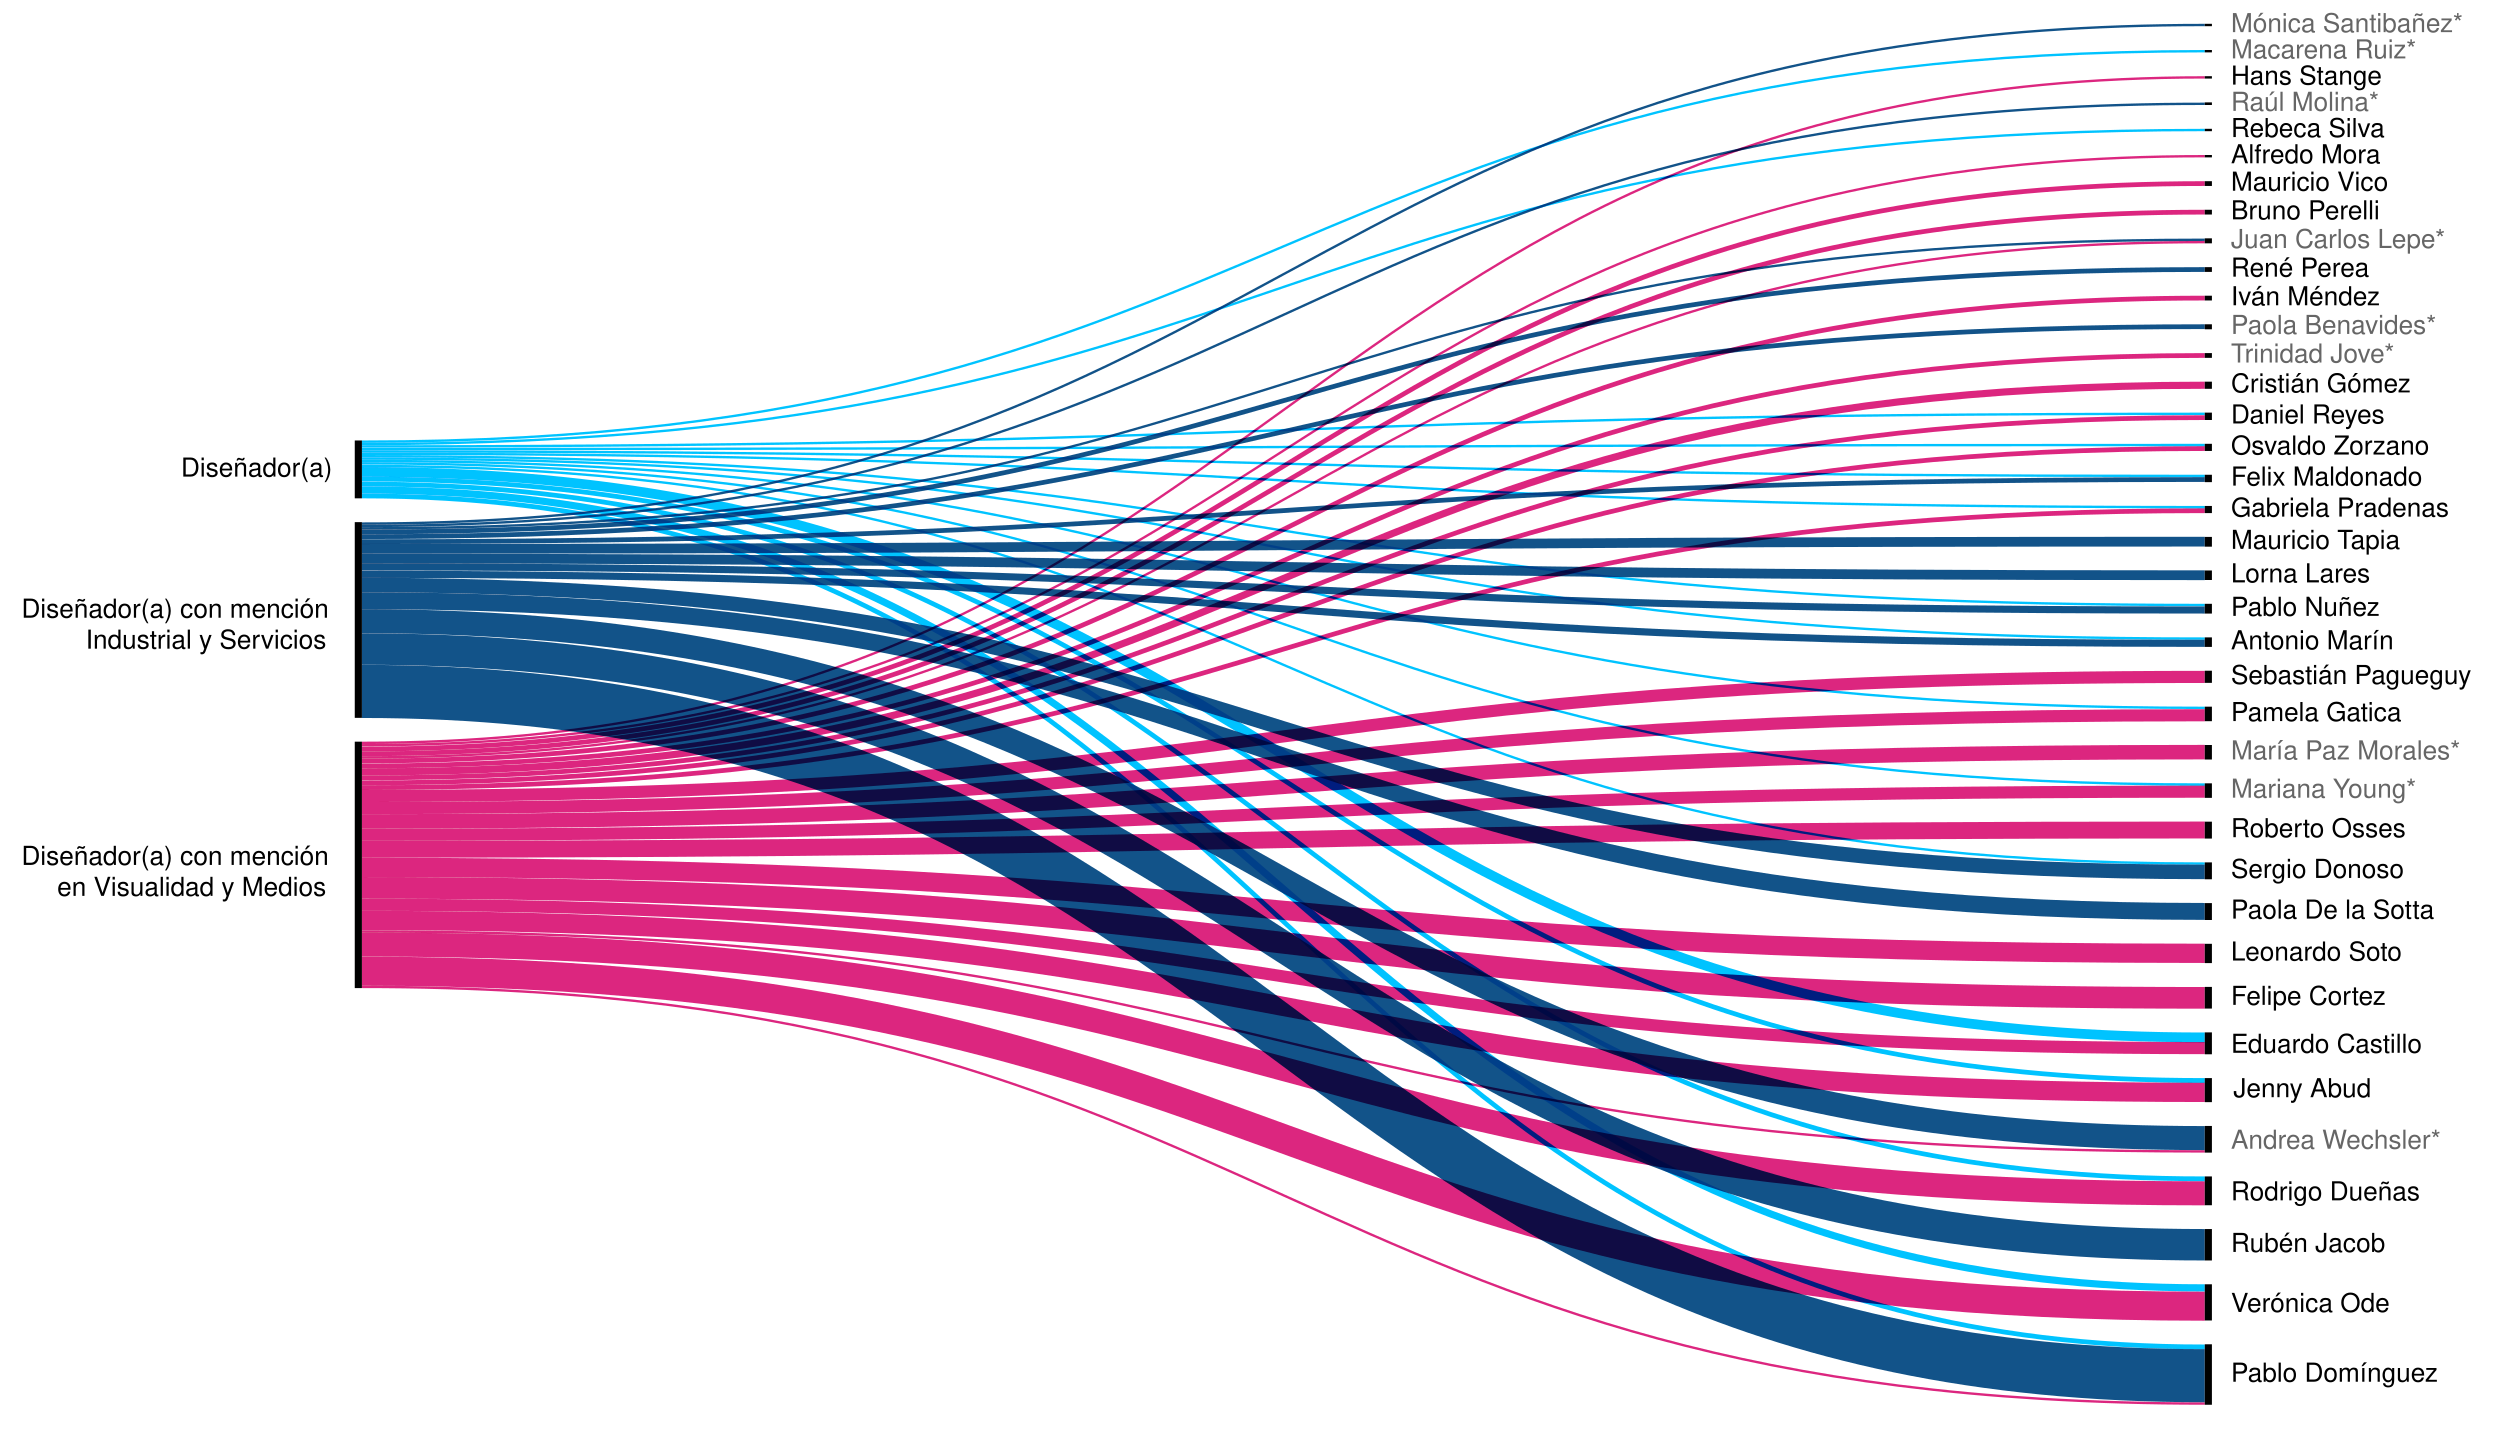
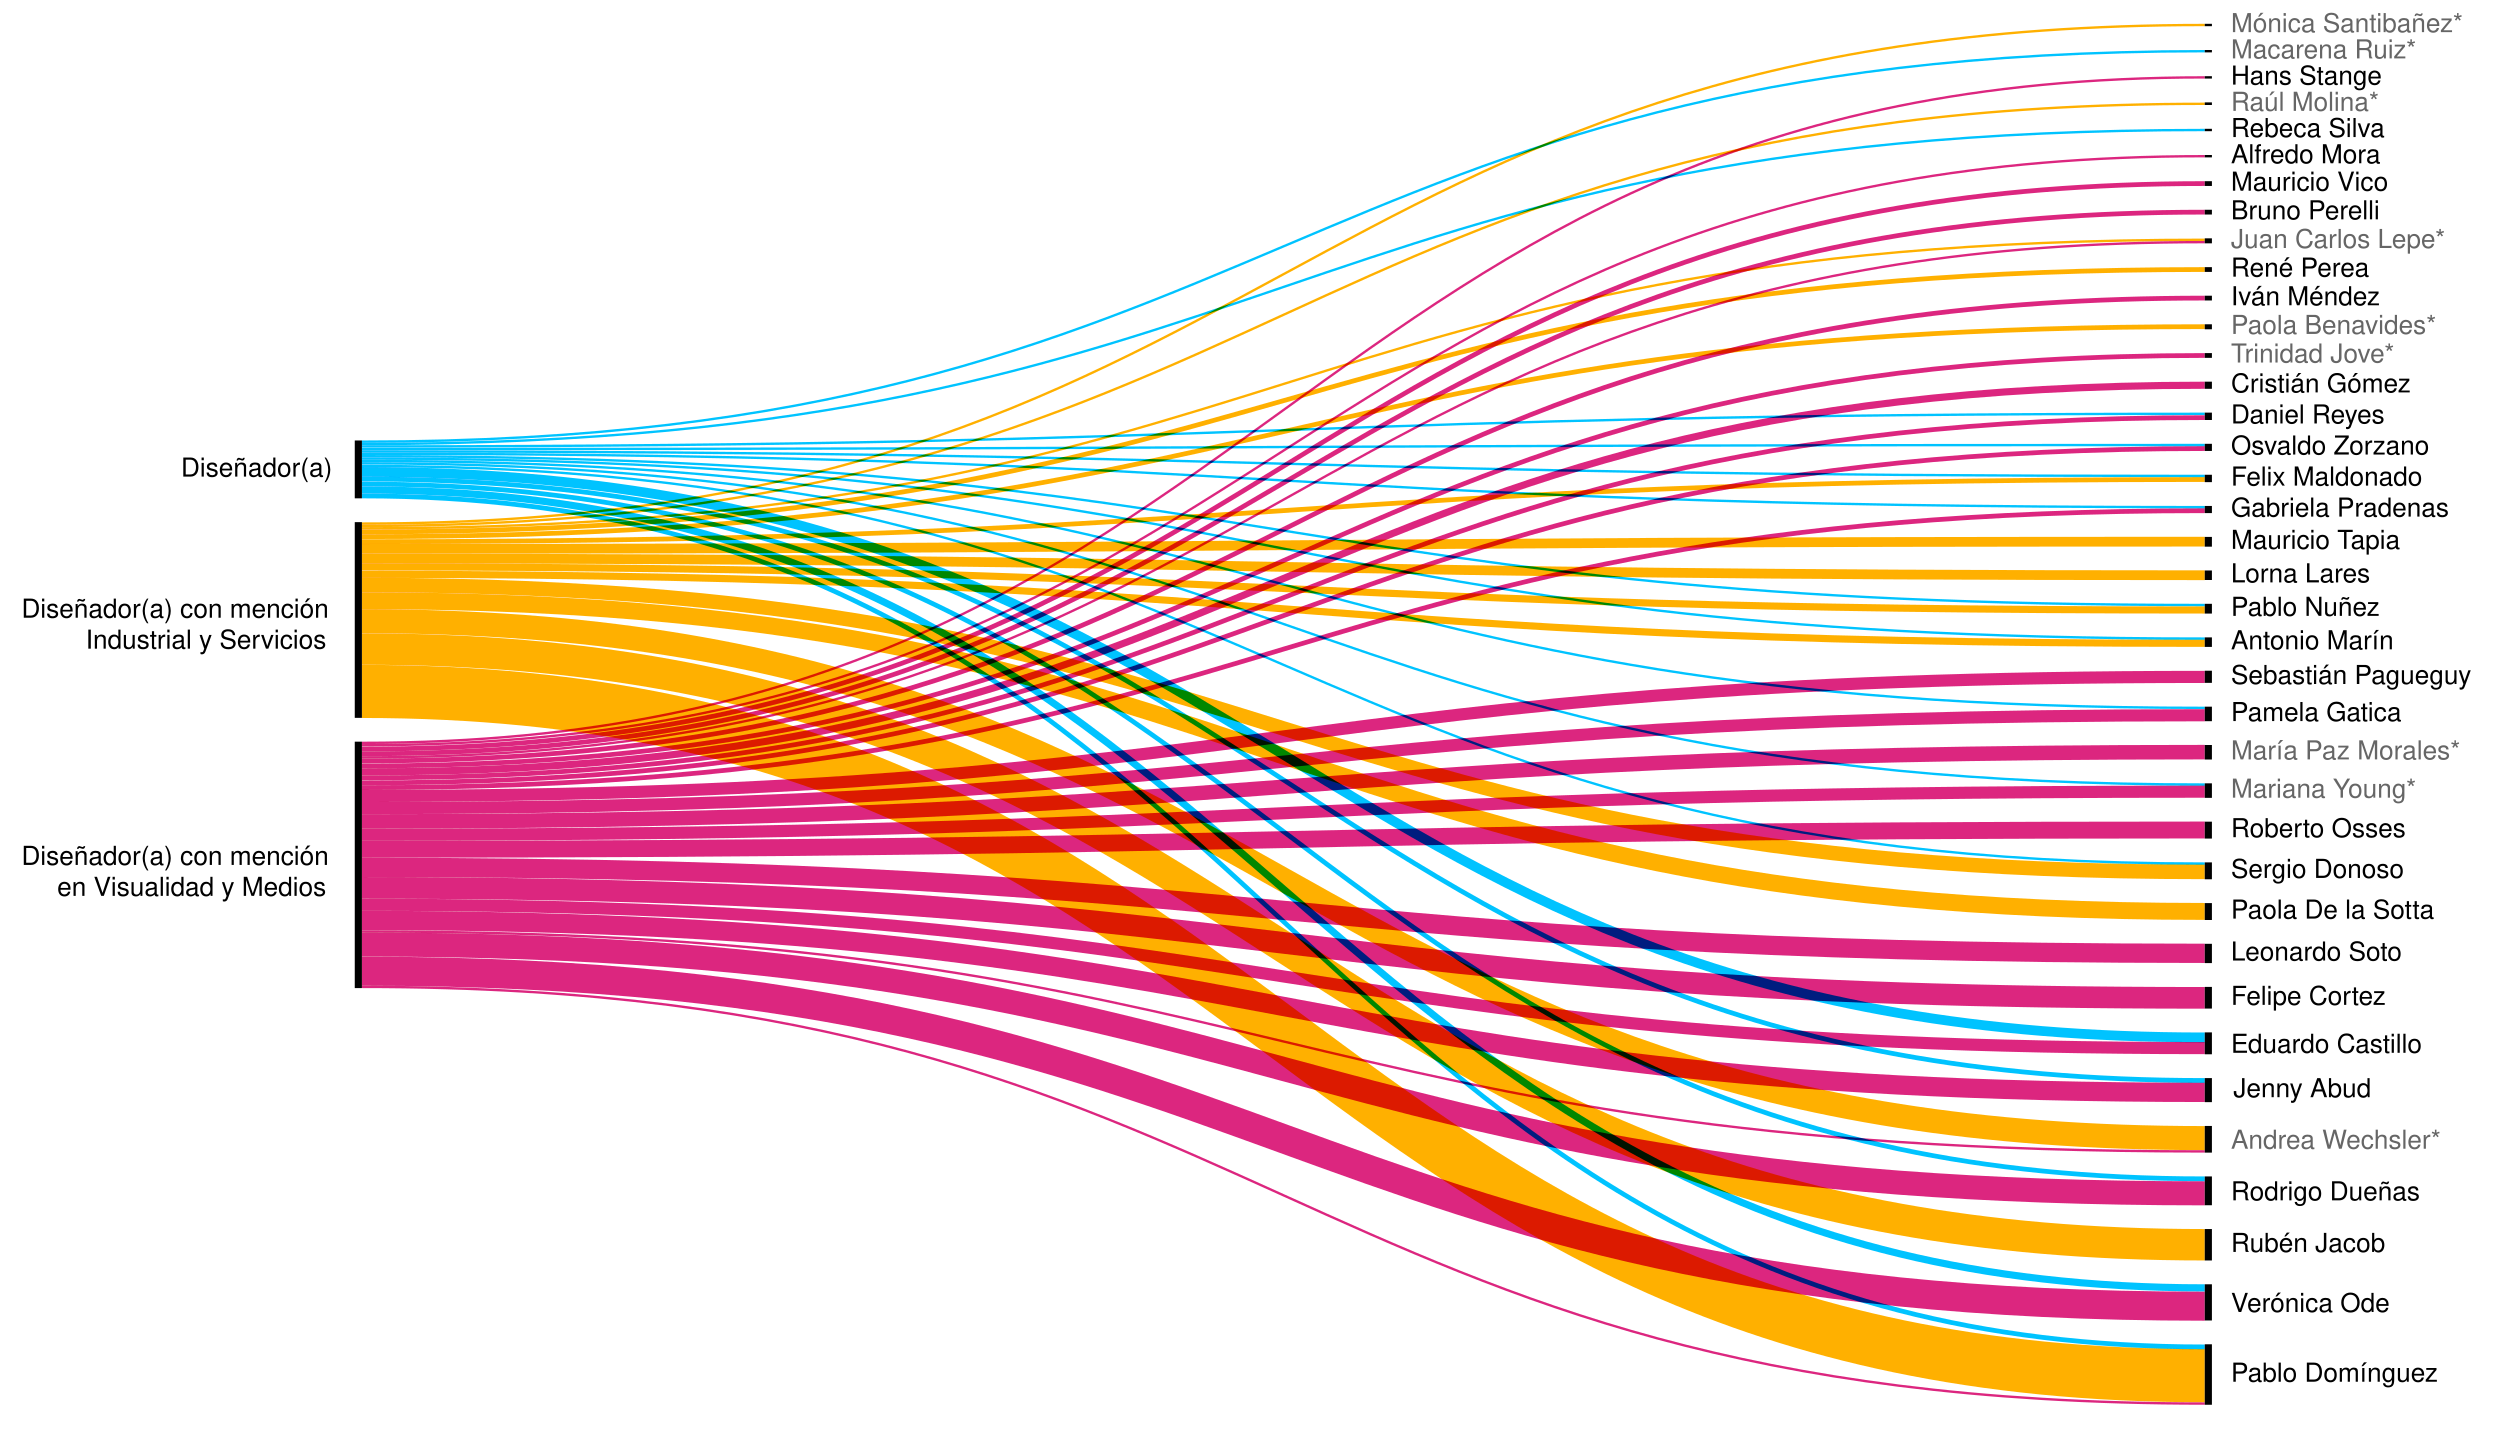
<svg xmlns="http://www.w3.org/2000/svg" version="1.2" viewBox="0 0 1050 600">
  <style>
		tspan { white-space:pre } 
		.s0 { fill: #000000 } 
		.s1 { mix-blend-mode: multiply;fill: none;stroke: #dc267f;stroke-width: 9.1 } 
		.s2 { mix-blend-mode: multiply;fill: none;stroke: #dc267f;stroke-width: 2 } 
		.s3 { mix-blend-mode: multiply;fill: none;stroke: #00c3ff;stroke-width: 3 } 
- 		.s4 { mix-blend-mode: multiply;fill: none;stroke: #125389;stroke-width: 4.1 } 
+ 		.s4 { mix-blend-mode: multiply;fill: none;stroke: #ffb000;stroke-width: 4.1 } 
		.s5 { mix-blend-mode: multiply;fill: none;stroke: #dc267f;stroke-width: 3 } 
		.s6 { mix-blend-mode: multiply;fill: none;stroke: #dc267f;stroke-width: 1 } 
		.s7 { mix-blend-mode: multiply;fill: none;stroke: #dc267f;stroke-width: 7.1 } 
- 		.s8 { mix-blend-mode: multiply;fill: none;stroke: #125389;stroke-width: 22.3 } 
- 		.s9 { mix-blend-mode: multiply;fill: none;stroke: #125389;stroke-width: 13.2 } 
- 		.s10 { mix-blend-mode: multiply;fill: none;stroke: #125389;stroke-width: 10.1 } 
- 		.s11 { mix-blend-mode: multiply;fill: none;stroke: #125389;stroke-width: 6.1 } 
+ 		.s8 { mix-blend-mode: multiply;fill: none;stroke: #ffb000;stroke-width: 22.3 } 
+ 		.s9 { mix-blend-mode: multiply;fill: none;stroke: #ffb000;stroke-width: 13.2 } 
+ 		.s10 { mix-blend-mode: multiply;fill: none;stroke: #ffb000;stroke-width: 10.1 } 
+ 		.s11 { mix-blend-mode: multiply;fill: none;stroke: #ffb000;stroke-width: 6.1 } 
		.s12 { mix-blend-mode: multiply;fill: none;stroke: #dc267f;stroke-width: 12.2 } 
		.s13 { mix-blend-mode: multiply;fill: none;stroke: #dc267f;stroke-width: 5.1 } 
		.s14 { mix-blend-mode: multiply;fill: none;stroke: #dc267f;stroke-width: 10.1 } 
		.s15 { mix-blend-mode: multiply;fill: none;stroke: #00c3ff;stroke-width: 4.1 } 
		.s16 { mix-blend-mode: multiply;fill: none;stroke: #dc267f;stroke-width: 8.1 } 
		.s17 { mix-blend-mode: multiply;fill: none;stroke: #00c3ff;stroke-width: 2 } 
		.s18 { mix-blend-mode: multiply;fill: none;stroke: #00c3ff;stroke-width: 1 } 
- 		.s19 { mix-blend-mode: multiply;fill: none;stroke: #125389;stroke-width: 3 } 
- 		.s20 { mix-blend-mode: multiply;fill: none;stroke: #125389;stroke-width: 7.1 } 
+ 		.s19 { mix-blend-mode: multiply;fill: none;stroke: #ffb000;stroke-width: 3 } 
+ 		.s20 { mix-blend-mode: multiply;fill: none;stroke: #ffb000;stroke-width: 7.1 } 
		.s21 { mix-blend-mode: multiply;fill: none;stroke: #dc267f;stroke-width: 6.1 } 
- 		.s22 { mix-blend-mode: multiply;fill: none;stroke: #125389;stroke-width: 1 } 
- 		.s23 { mix-blend-mode: multiply;fill: none;stroke: #125389;stroke-width: 2 } 
+ 		.s22 { mix-blend-mode: multiply;fill: none;stroke: #ffb000;stroke-width: 1 } 
+ 		.s23 { mix-blend-mode: multiply;fill: none;stroke: #ffb000;stroke-width: 2 } 
		.t24 { font-size: 11px;fill: #000000;font-family: Helvetica, Arial, sans-serif } 
		.asterisco {fill: #666666; } 
	</style>
  <g id="visualization">
    <g>
      <path class="s0" d="m926 10h3v1h-3z" />
      <path class="s0" d="m926 21h3v1h-3z" />
      <path class="s0" d="m926 32h3v1h-3z" />
      <path class="s0" d="m926 43h3v1.1h-3z" />
      <path class="s0" d="m926 54.1h3v1h-3z" />
      <path class="s0" d="m926 65.1h3v1h-3z" />
      <path class="s0" d="m926 76.1h3v2h-3z" />
      <path class="s0" d="m926 88.1h3v2h-3z" />
      <path class="s0" d="m926 100.1h3v2.1h-3z" />
      <path class="s0" d="m926 112.2h3v2h-3z" />
      <path class="s0" d="m926 124.2h3v2h-3z" />
      <path class="s0" d="m926 136.2h3v2.1h-3z" />
      <path class="s0" d="m926 148.3h3v2h-3z" />
      <path class="s0" d="m926 160.3h3v3h-3z" />
      <path class="s0" d="m926 173.3h3v3.1h-3z" />
      <path class="s0" d="m926 186.4h3v3h-3z" />
      <path class="s0" d="m926 199.4h3v3.1h-3z" />
      <path class="s0" d="m926 212.5h3v3h-3z" />
      <path class="s0" d="m926 225.5h3v4.1h-3z" />
      <path class="s0" d="m926 239.6h3v4h-3z" />
      <path class="s0" d="m926 253.6h3v4.1h-3z" />
      <path class="s0" d="m926 267.7h3v4h-3z" />
      <path class="s0" d="m926 281.7h3v5.1h-3z" />
      <path class="s0" d="m926 296.8h3v6.1h-3z" />
      <path class="s0" d="m926 312.9h3v6.1h-3z" />
      <path class="s0" d="m926 329h3v6.1h-3z" />
      <path class="s0" d="m926 345.1h3v7.1h-3z" />
      <path class="s0" d="m926 362.2h3v7.1h-3z" />
      <path class="s0" d="m926 379.3h3v7.1h-3z" />
      <path class="s0" d="m926 396.4h3v8.1h-3z" />
      <path class="s0" d="m926 414.5h3v9.1h-3z" />
      <path class="s0" d="m926 433.6h3v9.2h-3z" />
      <path class="s0" d="m926 452.8h3v10.1h-3z" />
      <path class="s0" d="m926 472.9h3v11.2h-3z" />
      <path class="s0" d="m926 494.1h3v12.1h-3z" />
      <path class="s0" d="m926 516.2h3v13.2h-3z" />
      <path class="s0" d="m926 539.4h3v15.2h-3z" />
      <path class="s0" d="m149 185h3v24.3h-3z" />
      <path class="s0" d="m926 564.6h3v25.4h-3z" />
      <path class="s0" d="m149 219.3h3v82.2h-3z" />
      <path class="s0" d="m149 311.5h3v103.5h-3z" />
    </g>
    <g>
      <g>
        <path class="s1" d="m152 372.9c387 0 387 46.2 774 46.2" />
      </g>
      <g>
        <path class="s2" d="m152 314.6c387 0 387-237.5 774-237.5" />
      </g>
      <g>
        <path class="s3" d="m152 205.8c387 0 387 335.1 774 335.1" />
      </g>
      <g>
        <path class="s4" d="m152 230.5c387 0 387-3 774-3" />
      </g>
      <g>
        <path class="s4" d="m152 234.6c387 0 387 7 774 7" />
      </g>
      <g>
        <path class="s5" d="m152 324.2c387 0 387-162.4 774-162.4" />
      </g>
      <g>
        <path class="s6" d="m152 414.5c387 0 387 175 774 175" />
      </g>
      <g>
        <path class="s7" d="m152 356.7c387 0 387-8.1 774-8.1" />
      </g>
      <g>
        <path class="s8" d="m152 290.4c387 0 387 287.4 774 287.4" />
      </g>
      <g>
        <path class="s9" d="m152 272.6c387 0 387 250.2 774 250.2" />
      </g>
      <g>
        <path class="s10" d="m152 260.9c387 0 387 217.1 774 217.1" />
      </g>
      <g>
        <path class="s11" d="m152 245.7c387 0 387 120.5 774 120.5" />
      </g>
      <g>
        <path class="s12" d="m152 407.9c387 0 387 140.7 774 140.7" />
      </g>
      <g>
        <path class="s13" d="m152 380c387 0 387 60.2 774 60.2" />
      </g>
      <g>
        <path class="s14" d="m152 396.7c387 0 387 104.5 774 104.5" />
      </g>
      <g>
        <path class="s15" d="m152 198.2c387 0 387 237.5 774 237.5" />
      </g>
      <g>
        <path class="s16" d="m152 386.6c387 0 387 72.2 774 72.2" />
      </g>
      <g>
        <path class="s2" d="m152 316.6c387 0 387-227.5 774-227.5" />
      </g>
      <g>
        <path class="s17" d="m152 201.2c387 0 387 252.6 774 252.6" />
      </g>
      <g>
        <path class="s18" d="m152 187.5c387 0 387-13.7 774-13.7" />
      </g>
      <g>
        <path class="s17" d="m152 208.3c387 0 387 357.4 774 357.4" />
      </g>
      <g>
        <path class="s6" d="m152 318.1c387 0 387-216.4 774-216.4" />
      </g>
      <g>
        <path class="s19" d="m152 238.1c387 0 387 18.1 774 18.1" />
      </g>
      <g>
        <path class="s18" d="m152 191.6c387 0 387 62.5 774 62.5" />
      </g>
      <g>
        <path class="s20" d="m152 252.3c387 0 387 130.5 774 130.5" />
      </g>
      <g>
        <path class="s2" d="m152 328.8c387 0 387-140.4 774-140.4" />
      </g>
      <g>
        <path class="s13" d="m152 339.4c387 0 387-39 774-39" />
      </g>
      <g>
        <path class="s16" d="m152 364.3c387 0 387 36.1 774 36.1" />
      </g>
      <g>
        <path class="s18" d="m152 193.6c387 0 387 103.7 774 103.7" />
      </g>
      <g>
        <path class="s21" d="m152 345c387 0 387-29.1 774-29.1" />
      </g>
      <g>
        <path class="s2" d="m152 326.7c387 0 387-151.3 774-151.3" />
      </g>
      <g>
        <path class="s22" d="m152 221.9c387 0 387-121.2 774-121.2" />
      </g>
      <g>
        <path class="s17" d="m152 203.3c387 0 387 291.8 774 291.8" />
      </g>
      <g>
        <path class="s22" d="m152 219.9c387 0 387-209.4 774-209.4" />
      </g>
      <g>
        <path class="s13" d="m152 350.6c387 0 387-18.1 774-18.1" />
      </g>
      <g>
        <path class="s18" d="m152 185.5c387 0 387-164 774-164" />
      </g>
      <g>
        <path class="s6" d="m152 312c387 0 387-279.5 774-279.5" />
      </g>
      <g>
        <path class="s23" d="m152 227.5c387 0 387-26.1 774-26.1" />
      </g>
      <g>
        <path class="s13" d="m152 334.3c387 0 387-50 774-50" />
      </g>
      <g>
        <path class="s18" d="m152 188.6c387 0 387-1.7 774-1.7" />
      </g>
      <g>
        <path class="s18" d="m152 190.6c387 0 387 22.4 774 22.4" />
      </g>
      <g>
        <path class="s22" d="m152 220.9c387 0 387-177.3 774-177.3" />
      </g>
      <g>
        <path class="s2" d="m152 330.8c387 0 387-116.3 774-116.3" />
      </g>
      <g>
        <path class="s18" d="m152 194.6c387 0 387 134.9 774 134.9" />
      </g>
      <g>
        <path class="s23" d="m152 223.4c387 0 387-110.2 774-110.2" />
      </g>
      <g>
        <path class="s18" d="m152 189.6c387 0 387 10.3 774 10.3" />
      </g>
      <g>
        <path class="s6" d="m152 391.2c387 0 387 92.4 774 92.4" />
      </g>
      <g>
        <path class="s2" d="m152 319.6c387 0 387-194.4 774-194.4" />
      </g>
      <g>
        <path class="s19" d="m152 241.2c387 0 387 29 774 29" />
      </g>
      <g>
        <path class="s18" d="m152 192.6c387 0 387 75.6 774 75.6" />
      </g>
      <g>
        <path class="s23" d="m152 225.4c387 0 387-88.2 774-88.2" />
      </g>
      <g>
        <path class="s2" d="m152 321.7c387 0 387-172.4 774-172.4" />
      </g>
      <g>
        <path class="s18" d="m152 195.7c387 0 387 167 774 167" />
      </g>
      <g>
        <path class="s18" d="m152 186.5c387 0 387-131.9 774-131.9" />
      </g>
      <g>
        <path class="s6" d="m152 313c387 0 387-247.4 774-247.4" />
      </g>
    </g>
    <g id="profes" class="t24">
      <text id="Mónica Santibañez*" style="transform: matrix(1, 0, 0, 1, 937, 13.507);" class="asterisco">Mónica Santibañez*</text>
      <text id="Macarena Ruiz*" style="transform: matrix(1, 0, 0, 1, 937, 24.522);" class="asterisco">
                    Macarena Ruiz*
                </text>
      <text id="Hans Stange" style="transform: matrix(1, 0, 0, 1, 937, 35.536);">
                    Hans Stange
                </text>
      <text id="Raúl Molina*" style="transform: matrix(1, 0, 0, 1, 937, 46.551);" class="asterisco">
                    Raúl Molina*
                </text>
      <text id="Rebeca Silva" style="transform: matrix(1, 0, 0, 1, 937, 57.565);">
                    Rebeca Silva
                </text>
      <text id="Alfredo Mora" style="transform: matrix(1, 0, 0, 1, 937, 68.58);">
                    Alfredo Mora
                </text>
      <text id="Mauricio Vico" style="transform: matrix(1, 0, 0, 1, 937, 80.101);">
                    Mauricio Vico
                </text>
      <text id="Bruno Perelli" style="transform: matrix(1, 0, 0, 1, 937, 92.13);">
                    Bruno Perelli
                </text>
      <text id="Juan Carlos Lepe*" style="transform: matrix(1, 0, 0, 1, 937, 104.159);" class="asterisco">
                    Juan Carlos Lepe*
                </text>
      <text id="René Perea" style="transform: matrix(1, 0, 0, 1, 937, 116.188);">
                    René Perea
                </text>
      <text id="Iván Méndez" style="transform: matrix(1, 0, 0, 1, 937, 128.217);">
                    Iván Méndez
                </text>
      <text id="Paola Benavides*" style="transform: matrix(1, 0, 0, 1, 937, 140.246);" class="asterisco">
                    Paola Benavides*
                </text>
      <text id="Trinidad Jove*" style="transform: matrix(1, 0, 0, 1, 937, 152.275);" class="asterisco">
                    Trinidad Jove*
                </text>
      <text id="Cristián Gómez" style="transform: matrix(1, 0, 0, 1, 937, 164.811);">
                    Cristián Gómez
                </text>
      <text id="Daniel Reyes" style="transform: matrix(1, 0, 0, 1, 937, 177.855);">
                    Daniel Reyes
                </text>
      <text id="Osvaldo Zorzano" style="transform: matrix(1, 0, 0, 1, 937, 190.898);">
                    Osvaldo Zorzano
                </text>
      <text id="Felix Maldonado" style="transform: matrix(1, 0, 0, 1, 937, 203.942);">
                    Felix Maldonado
                </text>
      <text id="Gabriela Pradenas" style="transform: matrix(1, 0, 0, 1, 937, 216.985);">
                    Gabriela Pradenas
                </text>
      <text id="Mauricio Tapia" style="transform: matrix(1, 0, 0, 1, 937, 230.536);">
                    Mauricio Tapia
                </text>
      <text id="Lorna Lares" style="transform: matrix(1, 0, 0, 1, 937, 244.594);">
                    Lorna Lares
                </text>
      <text id="Pablo Nuñez" style="transform: matrix(1, 0, 0, 1, 937, 258.652);">
                    Pablo Nuñez
                </text>
      <text id="Antonio Marín" style="transform: matrix(1, 0, 0, 1, 937, 272.71);">
                    Antonio Marín
                </text>
      <text id="Sebastián Pagueguy" style="transform: matrix(1, 0, 0, 1, 937, 287.275);">
                    Sebastián Pagueguy
                </text>
      <text id="Pamela Gatica" style="transform: matrix(1, 0, 0, 1, 937, 302.855);">
                    Pamela Gatica
                </text>
      <text id="María Paz Morales*" style="transform: matrix(1, 0, 0, 1, 937, 318.942);" class="asterisco">
                    María Paz Morales*
                </text>
      <text id="Mariana Young*" style="transform: matrix(1, 0, 0, 1, 937, 335.029);" class="asterisco">
                    Mariana Young*
                </text>
      <text id="Roberto Osses" style="transform: matrix(1, 0, 0, 1, 937, 351.623);">
                    Roberto Osses
                </text>
      <text id="Sergio Donoso" style="transform: matrix(1, 0, 0, 1, 937, 368.725);">
                    Sergio Donoso
                </text>
      <text id="Paola De la Sotta" style="transform: matrix(1, 0, 0, 1, 937, 385.826);">
                    Paola De la Sotta
                </text>
      <text id="Leonardo Soto" style="transform: matrix(1, 0, 0, 1, 937, 403.435);">
                    Leonardo Soto
                </text>
      <text id="Felipe Cortez" style="transform: matrix(1, 0, 0, 1, 937, 422.058);">
                    Felipe Cortez
                </text>
      <text id="Eduardo Castillo" style="transform: matrix(1, 0, 0, 1, 937, 442.188);">
                    Eduardo Castillo
                </text>
      <text id="Jenny Abud" style="transform: matrix(1, 0, 0, 1, 938, 460.826);">
                    Jenny Abud
                </text>
      <text id="Andrea Wechsler*" style="transform: matrix(1, 0, 0, 1, 937, 482.478);" class="asterisco">
                    Andrea Wechsler*
                </text>
      <text id="Rodrigo Dueñas" style="transform: matrix(1, 0, 0, 1, 937, 504.145);">
                    Rodrigo Dueñas
                </text>
      <text id="Rubén Jacob" style="transform: matrix(1, 0, 0, 1, 937, 525.826);">
                    Rubén Jacob
                </text>
      <text id="Verónica Ode" style="transform: matrix(1, 0, 0, 1, 937, 551.029);">
                    Verónica Ode
                </text>
      <text id="Pablo Domínguez" style="transform: matrix(1, 0, 0, 1, 937, 580.319);">
                    Pablo Domínguez
                </text>
    </g>
    <g id="titulos" class="t24">
      <text id="Diseñador/a" style="transform: matrix(1, 0, 0, 1, 139, 200.174);">
        <tspan x="-63" y="0">Diseñador(a)</tspan>
      </text>
      <text id="Diseñador/a con mención Industri" style="transform: matrix(1, 0, 0, 1, 139, 259.435);">
        <tspan x="-130" y="0">Diseñador(a) con mención</tspan>
        <tspan y="0" class="t24" />
        <tspan x="-103" y="13">Industrial y Servicios</tspan>
      </text>
      <text id="Diseñador/a con mención en Visua" style="transform: matrix(1, 0, 0, 1, 139, 363.261);">
        <tspan x="-130" y="0">Diseñador(a) con mención</tspan>
        <tspan y="0" class="t24" />
        <tspan x="-115" y="13">en Visualidad y Medios</tspan>
      </text>
    </g>
  </g>
</svg>
